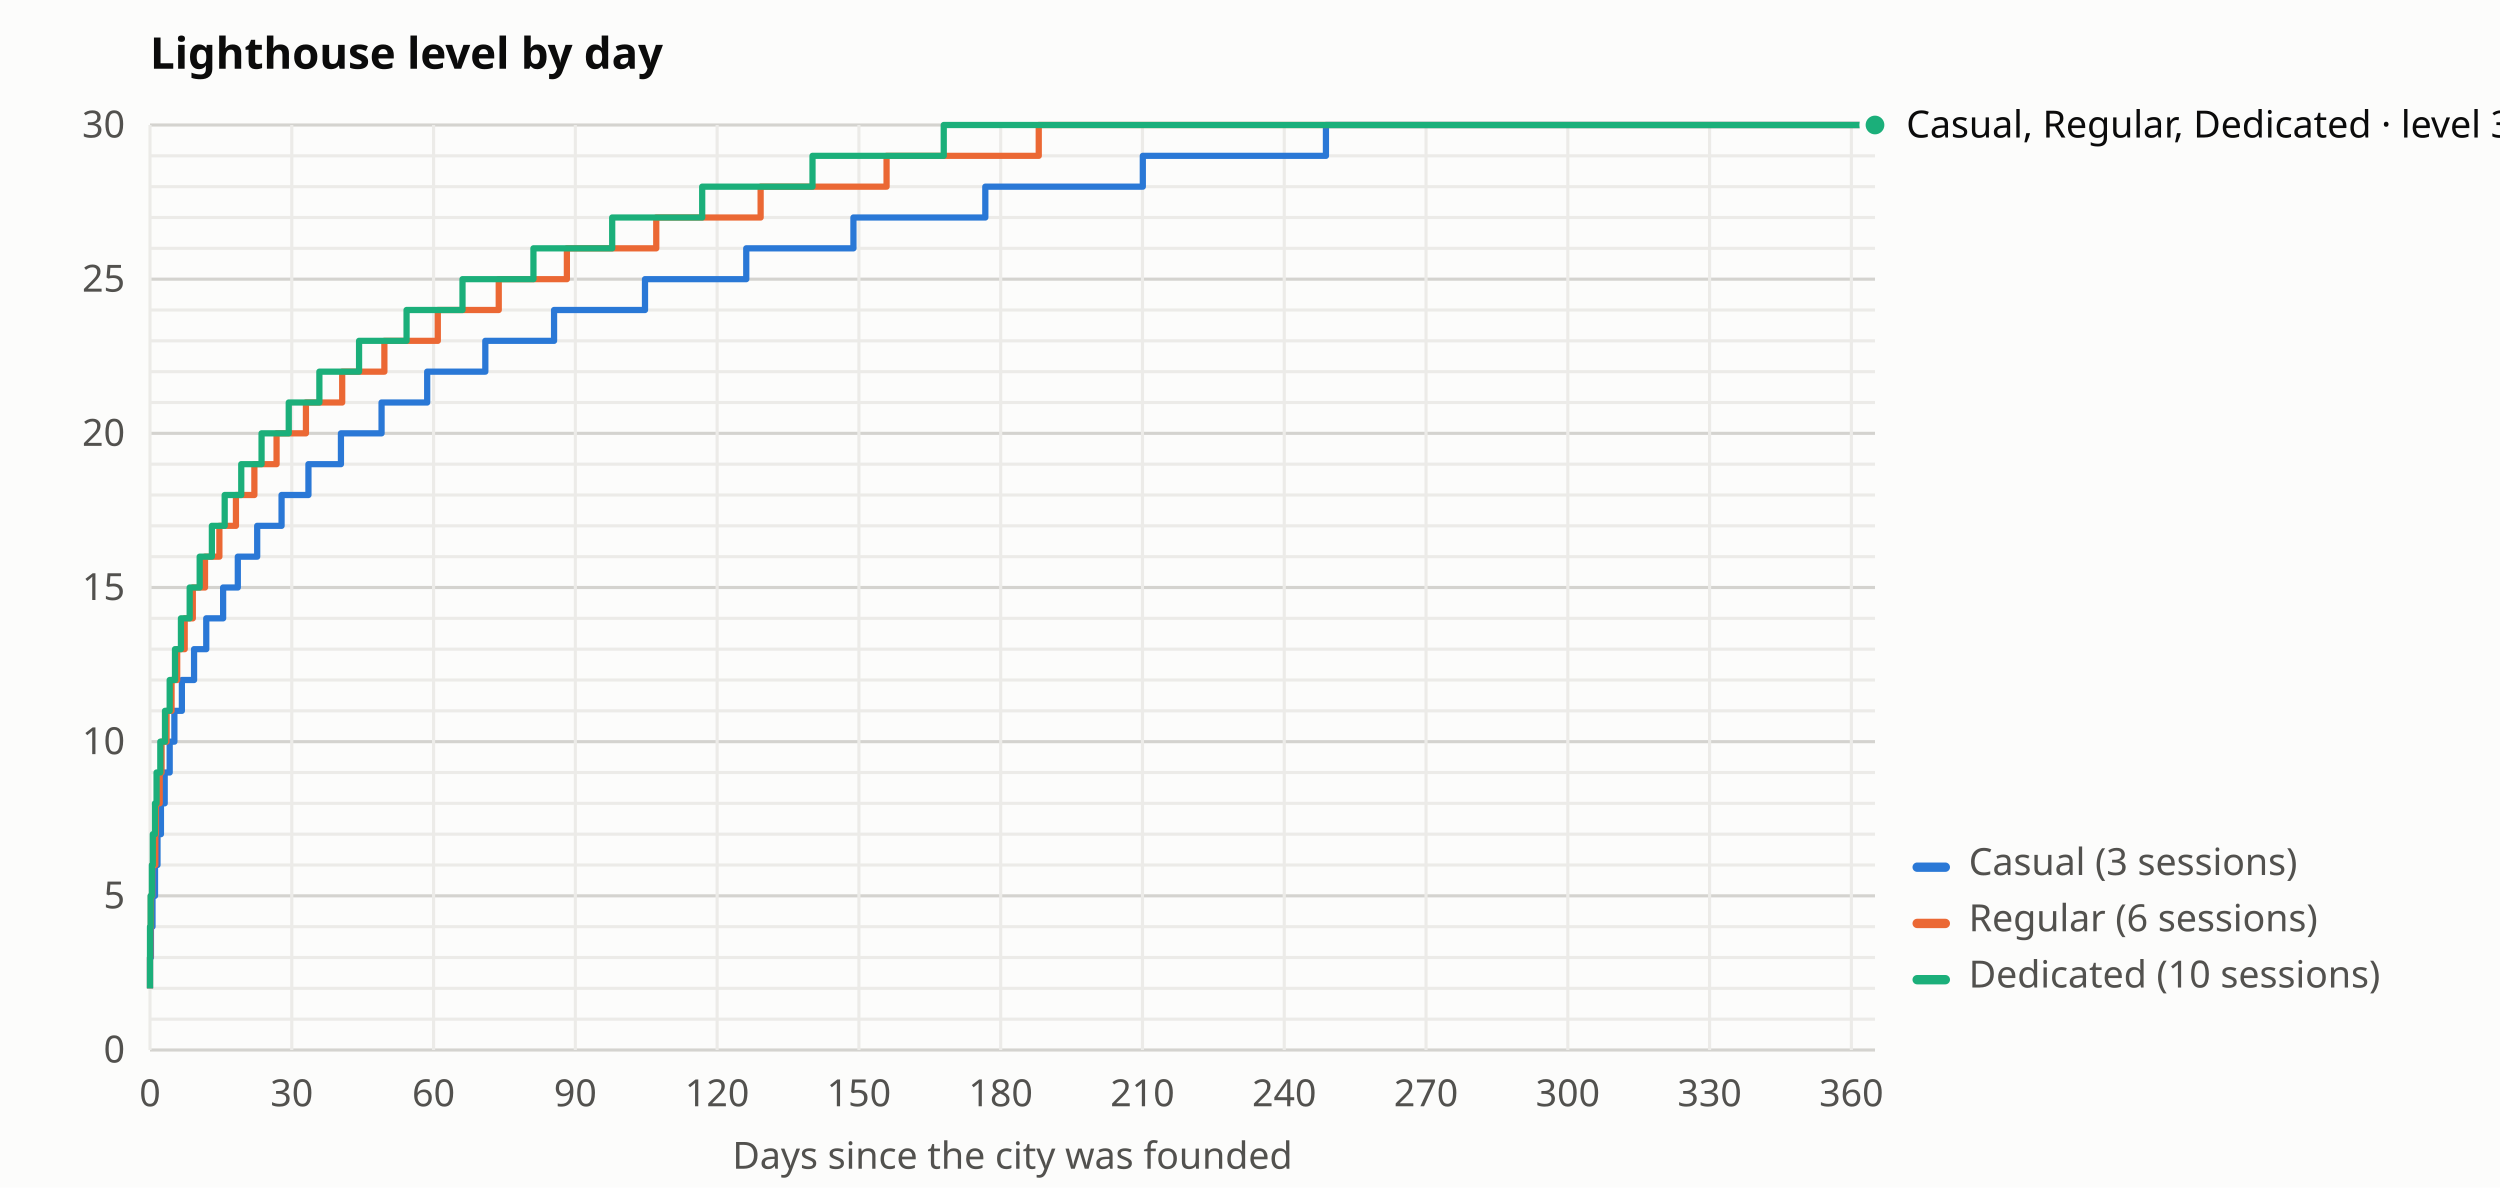
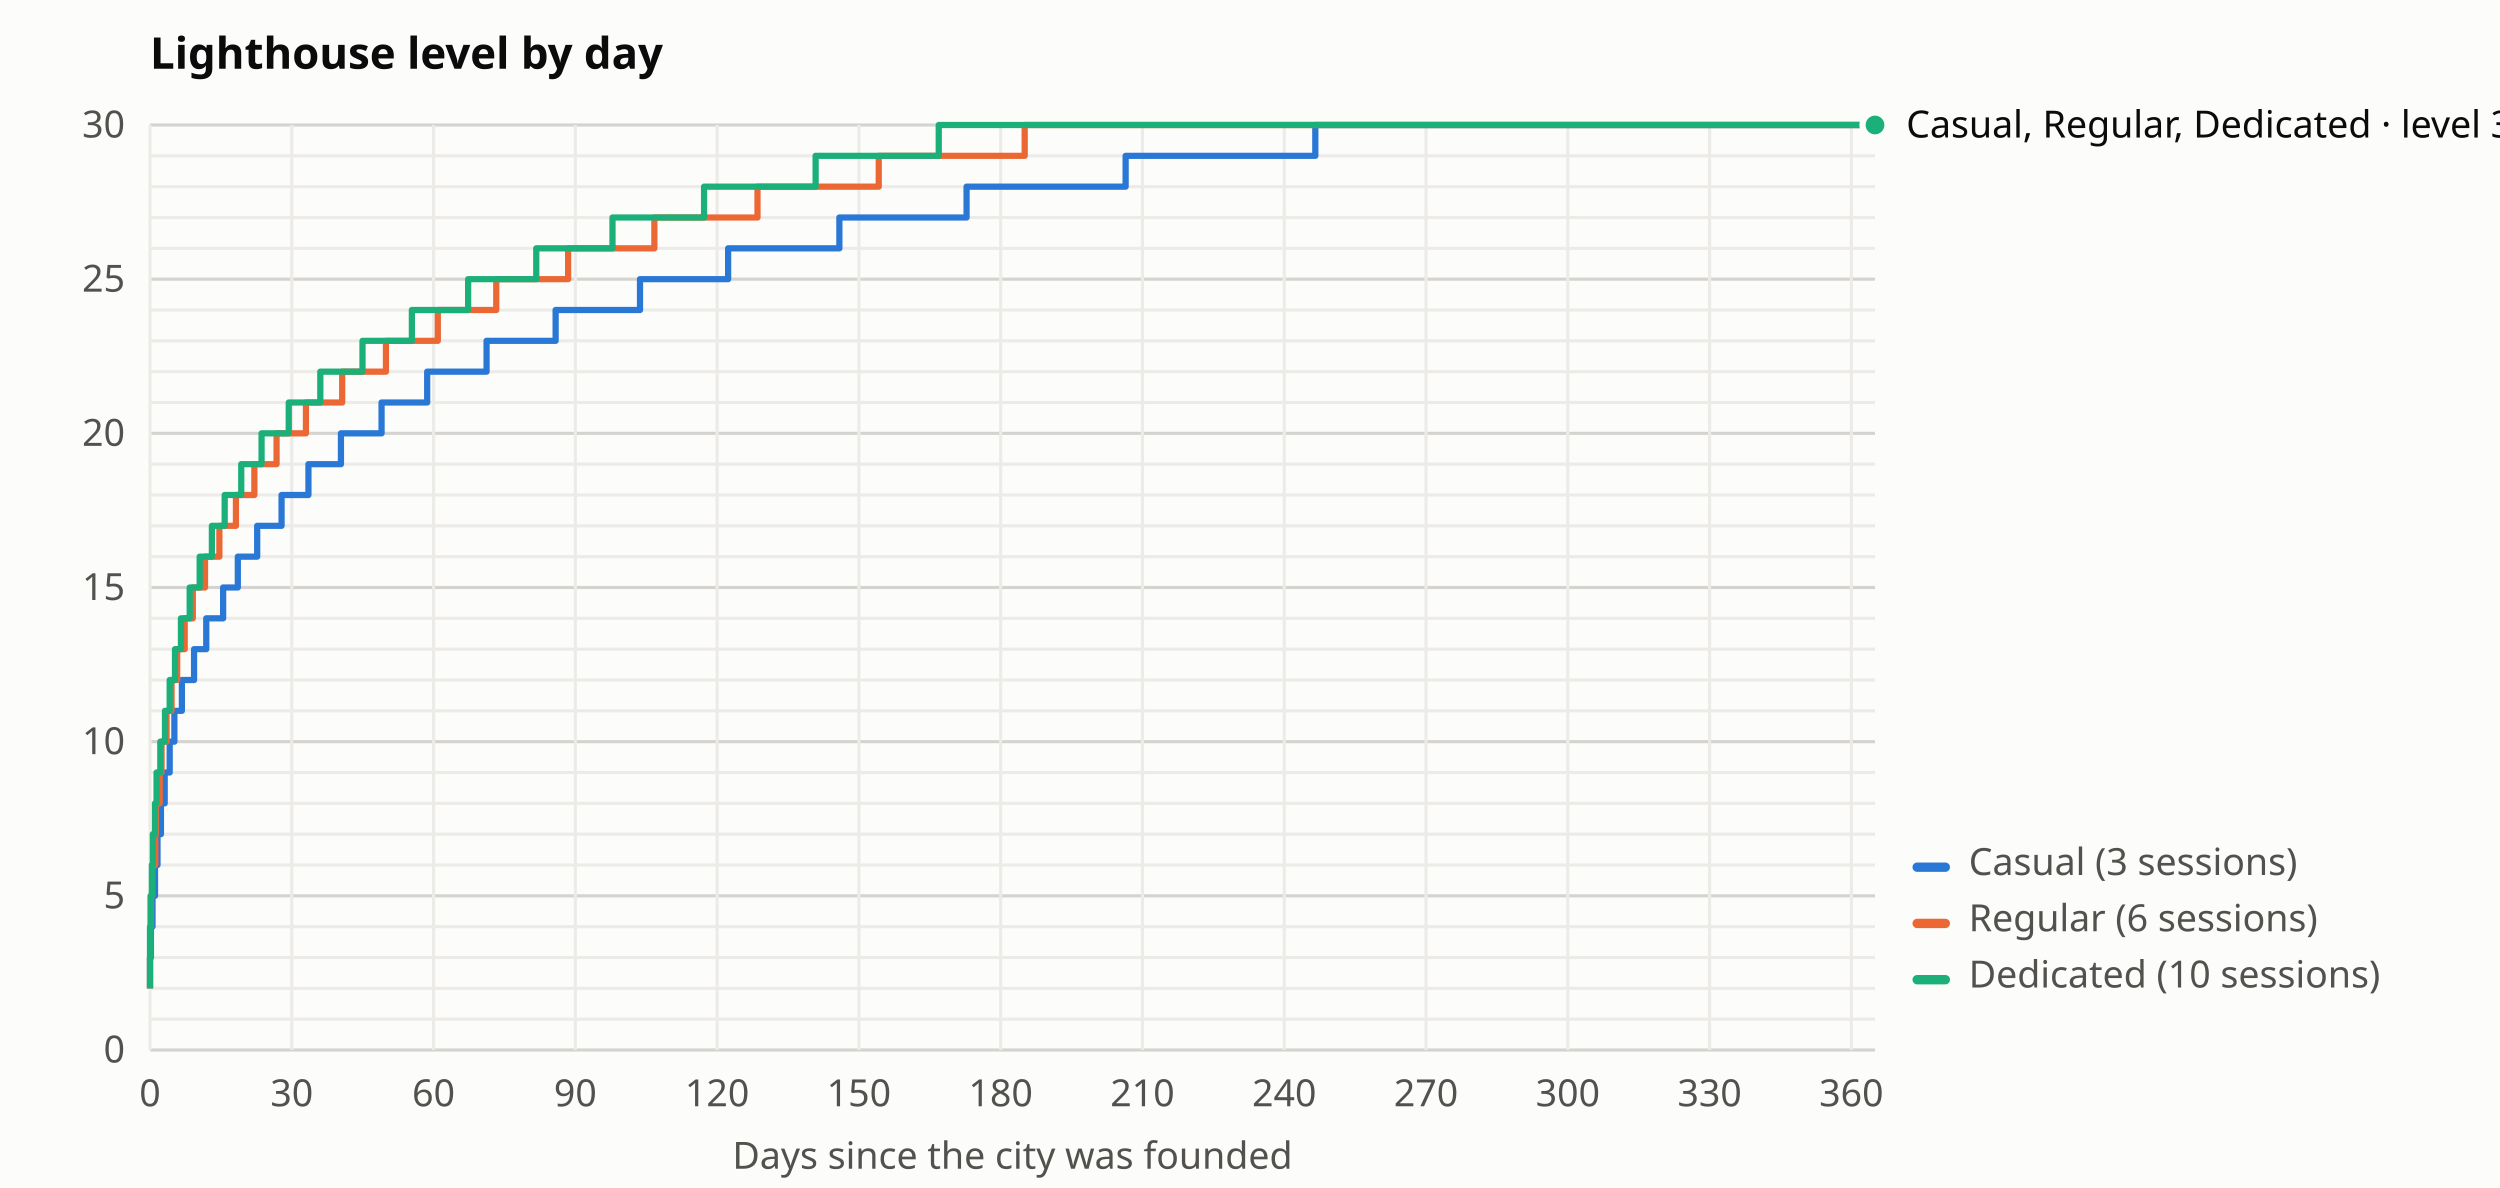
<svg xmlns="http://www.w3.org/2000/svg" viewBox="0 0 800 380" width="800" height="380" font-family="system-ui, sans-serif" font-size="12" role="img" aria-labelledby="t">
  <rect width="800" height="380" fill="#fcfcfb" />
  <text x="48" y="22" font-size="14" font-weight="600" fill="#0b0b0b">Lighthouse level by day</text>
  <line x1="48" x2="600" y1="336" y2="336" stroke="#d4d3cf" stroke-width="1" />
  <text x="40" y="340" text-anchor="end" fill="#52514e">0</text>
  <line x1="48" x2="600" y1="326.133" y2="326.133" stroke="#ecebe8" stroke-width="1" />
  <line x1="48" x2="600" y1="316.267" y2="316.267" stroke="#ecebe8" stroke-width="1" />
  <line x1="48" x2="600" y1="306.4" y2="306.4" stroke="#ecebe8" stroke-width="1" />
  <line x1="48" x2="600" y1="296.533" y2="296.533" stroke="#ecebe8" stroke-width="1" />
  <line x1="48" x2="600" y1="286.667" y2="286.667" stroke="#d4d3cf" stroke-width="1" />
  <text x="40" y="290.667" text-anchor="end" fill="#52514e">5</text>
  <line x1="48" x2="600" y1="276.8" y2="276.8" stroke="#ecebe8" stroke-width="1" />
  <line x1="48" x2="600" y1="266.933" y2="266.933" stroke="#ecebe8" stroke-width="1" />
  <line x1="48" x2="600" y1="257.067" y2="257.067" stroke="#ecebe8" stroke-width="1" />
  <line x1="48" x2="600" y1="247.2" y2="247.2" stroke="#ecebe8" stroke-width="1" />
  <line x1="48" x2="600" y1="237.333" y2="237.333" stroke="#d4d3cf" stroke-width="1" />
  <text x="40" y="241.333" text-anchor="end" fill="#52514e">10</text>
  <line x1="48" x2="600" y1="227.467" y2="227.467" stroke="#ecebe8" stroke-width="1" />
  <line x1="48" x2="600" y1="217.6" y2="217.6" stroke="#ecebe8" stroke-width="1" />
  <line x1="48" x2="600" y1="207.733" y2="207.733" stroke="#ecebe8" stroke-width="1" />
  <line x1="48" x2="600" y1="197.867" y2="197.867" stroke="#ecebe8" stroke-width="1" />
  <line x1="48" x2="600" y1="188" y2="188" stroke="#d4d3cf" stroke-width="1" />
  <text x="40" y="192" text-anchor="end" fill="#52514e">15</text>
  <line x1="48" x2="600" y1="178.133" y2="178.133" stroke="#ecebe8" stroke-width="1" />
  <line x1="48" x2="600" y1="168.267" y2="168.267" stroke="#ecebe8" stroke-width="1" />
  <line x1="48" x2="600" y1="158.4" y2="158.4" stroke="#ecebe8" stroke-width="1" />
  <line x1="48" x2="600" y1="148.533" y2="148.533" stroke="#ecebe8" stroke-width="1" />
  <line x1="48" x2="600" y1="138.667" y2="138.667" stroke="#d4d3cf" stroke-width="1" />
  <text x="40" y="142.667" text-anchor="end" fill="#52514e">20</text>
  <line x1="48" x2="600" y1="128.8" y2="128.8" stroke="#ecebe8" stroke-width="1" />
  <line x1="48" x2="600" y1="118.933" y2="118.933" stroke="#ecebe8" stroke-width="1" />
  <line x1="48" x2="600" y1="109.067" y2="109.067" stroke="#ecebe8" stroke-width="1" />
  <line x1="48" x2="600" y1="99.2" y2="99.2" stroke="#ecebe8" stroke-width="1" />
  <line x1="48" x2="600" y1="89.333" y2="89.333" stroke="#d4d3cf" stroke-width="1" />
  <text x="40" y="93.333" text-anchor="end" fill="#52514e">25</text>
  <line x1="48" x2="600" y1="79.467" y2="79.467" stroke="#ecebe8" stroke-width="1" />
  <line x1="48" x2="600" y1="69.6" y2="69.6" stroke="#ecebe8" stroke-width="1" />
  <line x1="48" x2="600" y1="59.733" y2="59.733" stroke="#ecebe8" stroke-width="1" />
  <line x1="48" x2="600" y1="49.867" y2="49.867" stroke="#ecebe8" stroke-width="1" />
  <line x1="48" x2="600" y1="40" y2="40" stroke="#d4d3cf" stroke-width="1" />
  <text x="40" y="44" text-anchor="end" fill="#52514e">30</text>
  <line x1="48" x2="48" y1="40" y2="336" stroke="#ecebe8" stroke-width="1" />
  <text x="48" y="354" text-anchor="middle" fill="#52514e">0</text>
  <line x1="93.37" x2="93.37" y1="40" y2="336" stroke="#ecebe8" stroke-width="1" />
  <text x="93.37" y="354" text-anchor="middle" fill="#52514e">30</text>
  <line x1="138.74" x2="138.74" y1="40" y2="336" stroke="#ecebe8" stroke-width="1" />
  <text x="138.74" y="354" text-anchor="middle" fill="#52514e">60</text>
  <line x1="184.11" x2="184.11" y1="40" y2="336" stroke="#ecebe8" stroke-width="1" />
  <text x="184.11" y="354" text-anchor="middle" fill="#52514e">90</text>
  <line x1="229.479" x2="229.479" y1="40" y2="336" stroke="#ecebe8" stroke-width="1" />
  <text x="229.479" y="354" text-anchor="middle" fill="#52514e">120</text>
  <line x1="274.849" x2="274.849" y1="40" y2="336" stroke="#ecebe8" stroke-width="1" />
  <text x="274.849" y="354" text-anchor="middle" fill="#52514e">150</text>
  <line x1="320.219" x2="320.219" y1="40" y2="336" stroke="#ecebe8" stroke-width="1" />
  <text x="320.219" y="354" text-anchor="middle" fill="#52514e">180</text>
  <line x1="365.589" x2="365.589" y1="40" y2="336" stroke="#ecebe8" stroke-width="1" />
  <text x="365.589" y="354" text-anchor="middle" fill="#52514e">210</text>
  <line x1="410.959" x2="410.959" y1="40" y2="336" stroke="#ecebe8" stroke-width="1" />
  <text x="410.959" y="354" text-anchor="middle" fill="#52514e">240</text>
  <line x1="456.329" x2="456.329" y1="40" y2="336" stroke="#ecebe8" stroke-width="1" />
  <text x="456.329" y="354" text-anchor="middle" fill="#52514e">270</text>
  <line x1="501.699" x2="501.699" y1="40" y2="336" stroke="#ecebe8" stroke-width="1" />
  <text x="501.699" y="354" text-anchor="middle" fill="#52514e">300</text>
  <line x1="547.068" x2="547.068" y1="40" y2="336" stroke="#ecebe8" stroke-width="1" />
  <text x="547.068" y="354" text-anchor="middle" fill="#52514e">330</text>
  <line x1="592.438" x2="592.438" y1="40" y2="336" stroke="#ecebe8" stroke-width="1" />
  <text x="592.438" y="354" text-anchor="middle" fill="#52514e">360</text>
  <text x="324" y="374" text-anchor="middle" fill="#52514e">Days since the city was founded</text>
-   <polyline points="48,316.267 48.0,316.267 48.0,306.4 48.3,306.4 48.3,296.533 48.8,296.533 48.8,286.667 49.6,286.667 49.6,276.8 50.4,276.8 50.4,266.933 51.5,266.933 51.5,257.067 52.7,257.067 52.7,247.2 54.3,247.2 54.3,237.333 55.8,237.333 55.8,227.467 58.2,227.467 58.2,217.6 62.1,217.6 62.1,207.733 66.0,207.733 66.0,197.867 71.4,197.867 71.4,188 76.1,188 76.1,178.133 82.3,178.133 82.3,168.267 90.1,168.267 90.1,158.4 98.7,158.4 98.7,148.533 109.1,148.533 109.1,138.667 122.1,138.667 122.1,128.8 136.7,128.8 136.7,118.933 155.3,118.933 155.3,109.067 177.3,109.067 177.3,99.2 206.4,99.2 206.4,89.333 238.8,89.333 238.8,79.467 273.1,79.467 273.1,69.6 315.3,69.6 315.3,59.733 365.7,59.733 365.7,49.867 424.3,49.867 424.3,40 600,40" fill="none" stroke="#2a78d6" stroke-width="2" stroke-linejoin="round" />
+   <polyline points="48,316.267 48.0,316.267 48.0,306.4 48.3,306.4 48.3,296.533 48.8,296.533 48.8,286.667 49.6,286.667 49.6,276.8 50.4,276.8 50.4,266.933 51.5,266.933 51.5,257.067 52.7,257.067 52.7,247.2 54.3,247.2 54.3,237.333 55.8,237.333 55.8,227.467 58.2,227.467 58.2,217.6 62.1,217.6 62.1,207.733 66.0,207.733 66.0,197.867 71.4,197.867 71.4,188 76.1,188 76.1,178.133 82.3,178.133 82.3,168.267 90.1,168.267 90.1,158.4 98.7,158.4 98.7,148.533 109.1,148.533 109.1,138.667 122.1,138.667 122.1,128.8 136.7,128.8 136.7,118.933 155.7,118.933 155.7,109.067 177.8,109.067 177.8,99.2 204.8,99.2 204.8,89.333 233.0,89.333 233.0,79.467 268.6,79.467 268.6,69.6 309.3,69.6 309.3,59.733 360.2,59.733 360.2,49.867 420.9,49.867 420.9,40 600,40" fill="none" stroke="#2a78d6" stroke-width="2" stroke-linejoin="round" />
  <circle cx="600" cy="40" r="4" fill="#2a78d6" stroke="#fcfcfb" stroke-width="2" />
  <rect x="612" y="276" width="12" height="3" rx="1.5" fill="#2a78d6" />
  <text x="630" y="280" fill="#52514e">Casual (3 sessions)</text>
-   <polyline points="48,316.267 48.0,316.267 48.0,306.4 48.1,306.4 48.1,296.533 48.3,296.533 48.3,286.667 48.7,286.667 48.7,276.8 49.7,276.8 49.7,266.933 49.9,266.933 49.9,257.067 51.1,257.067 51.1,247.2 51.7,247.2 51.7,237.333 53.3,237.333 53.3,227.467 54.9,227.467 54.9,217.6 56.7,217.6 56.7,207.733 59.1,207.733 59.1,197.867 61.7,197.867 61.7,188 65.6,188 65.6,178.133 70.2,178.133 70.2,168.267 75.5,168.267 75.5,158.4 81.4,158.4 81.4,148.533 88.5,148.533 88.5,138.667 97.9,138.667 97.9,128.8 109.5,128.8 109.5,118.933 123.0,118.933 123.0,109.067 140.1,109.067 140.1,99.2 159.6,99.2 159.6,89.333 181.4,89.333 181.4,79.467 210.0,79.467 210.0,69.6 243.4,69.6 243.4,59.733 283.7,59.733 283.7,49.867 332.4,49.867 332.4,40 600,40" fill="none" stroke="#eb6834" stroke-width="2" stroke-linejoin="round" />
+   <polyline points="48,316.267 48.0,316.267 48.0,306.4 48.1,306.4 48.1,296.533 48.3,296.533 48.3,286.667 48.7,286.667 48.7,276.8 49.7,276.8 49.7,266.933 49.9,266.933 49.9,257.067 51.1,257.067 51.1,247.2 51.7,247.2 51.7,237.333 53.3,237.333 53.3,227.467 54.9,227.467 54.9,217.6 56.7,217.6 56.7,207.733 59.1,207.733 59.1,197.867 61.7,197.867 61.7,188 65.6,188 65.6,178.133 70.2,178.133 70.2,168.267 75.5,168.267 75.5,158.4 81.4,158.4 81.4,148.533 88.5,148.533 88.5,138.667 97.9,138.667 97.9,128.8 109.5,128.8 109.5,118.933 123.5,118.933 123.5,109.067 140.1,109.067 140.1,99.2 158.8,99.2 158.8,89.333 181.8,89.333 181.8,79.467 209.4,79.467 209.4,69.6 242.4,69.6 242.4,59.733 281.2,59.733 281.2,49.867 327.9,49.867 327.9,40 600,40" fill="none" stroke="#eb6834" stroke-width="2" stroke-linejoin="round" />
  <circle cx="600" cy="40" r="4" fill="#eb6834" stroke="#fcfcfb" stroke-width="2" />
  <rect x="612" y="294" width="12" height="3" rx="1.5" fill="#eb6834" />
  <text x="630" y="298" fill="#52514e">Regular (6 sessions)</text>
-   <polyline points="48,316.267 48.0,316.267 48.0,306.4 48.0,306.4 48.0,296.533 48.2,296.533 48.2,286.667 48.6,286.667 48.6,276.8 48.9,276.8 48.9,266.933 49.6,266.933 49.6,257.067 50.1,257.067 50.1,247.2 51.3,247.2 51.3,237.333 52.8,237.333 52.8,227.467 54.3,227.467 54.3,217.6 56.0,217.6 56.0,207.733 57.9,207.733 57.9,197.867 60.7,197.867 60.7,188 63.9,188 63.9,178.133 67.8,178.133 67.8,168.267 71.9,168.267 71.9,158.4 77.2,158.4 77.2,148.533 83.7,148.533 83.7,138.667 92.4,138.667 92.4,128.8 102.2,128.8 102.2,118.933 114.9,118.933 114.9,109.067 130.1,109.067 130.1,99.2 148.0,99.2 148.0,89.333 170.7,89.333 170.7,79.467 195.9,79.467 195.9,69.6 224.7,69.6 224.7,59.733 260.0,59.733 260.0,49.867 302.0,49.867 302.0,40 600,40" fill="none" stroke="#1baf7a" stroke-width="2" stroke-linejoin="round" />
+   <polyline points="48,316.267 48.0,316.267 48.0,306.4 48.0,306.4 48.0,296.533 48.2,296.533 48.2,286.667 48.6,286.667 48.6,276.8 48.9,276.8 48.9,266.933 49.6,266.933 49.6,257.067 50.1,257.067 50.1,247.2 51.3,247.2 51.3,237.333 52.8,237.333 52.8,227.467 54.3,227.467 54.3,217.6 56.0,217.6 56.0,207.733 57.9,207.733 57.9,197.867 60.7,197.867 60.7,188 63.9,188 63.9,178.133 67.8,178.133 67.8,168.267 71.9,168.267 71.9,158.4 77.2,158.4 77.2,148.533 83.7,148.533 83.7,138.667 92.4,138.667 92.4,128.8 102.5,128.8 102.5,118.933 116.0,118.933 116.0,109.067 131.8,109.067 131.8,99.2 149.8,99.2 149.8,89.333 171.6,89.333 171.6,79.467 196.0,79.467 196.0,69.6 225.3,69.6 225.3,59.733 261.0,59.733 261.0,49.867 300.4,49.867 300.4,40 600,40" fill="none" stroke="#1baf7a" stroke-width="2" stroke-linejoin="round" />
  <circle cx="600" cy="40" r="4" fill="#1baf7a" stroke="#fcfcfb" stroke-width="2" />
  <rect x="612" y="312" width="12" height="3" rx="1.5" fill="#1baf7a" />
  <text x="630" y="316" fill="#52514e">Dedicated (10 sessions)</text>
  <text x="610" y="44" fill="#0b0b0b">Casual, Regular, Dedicated · level 30</text>
</svg>
